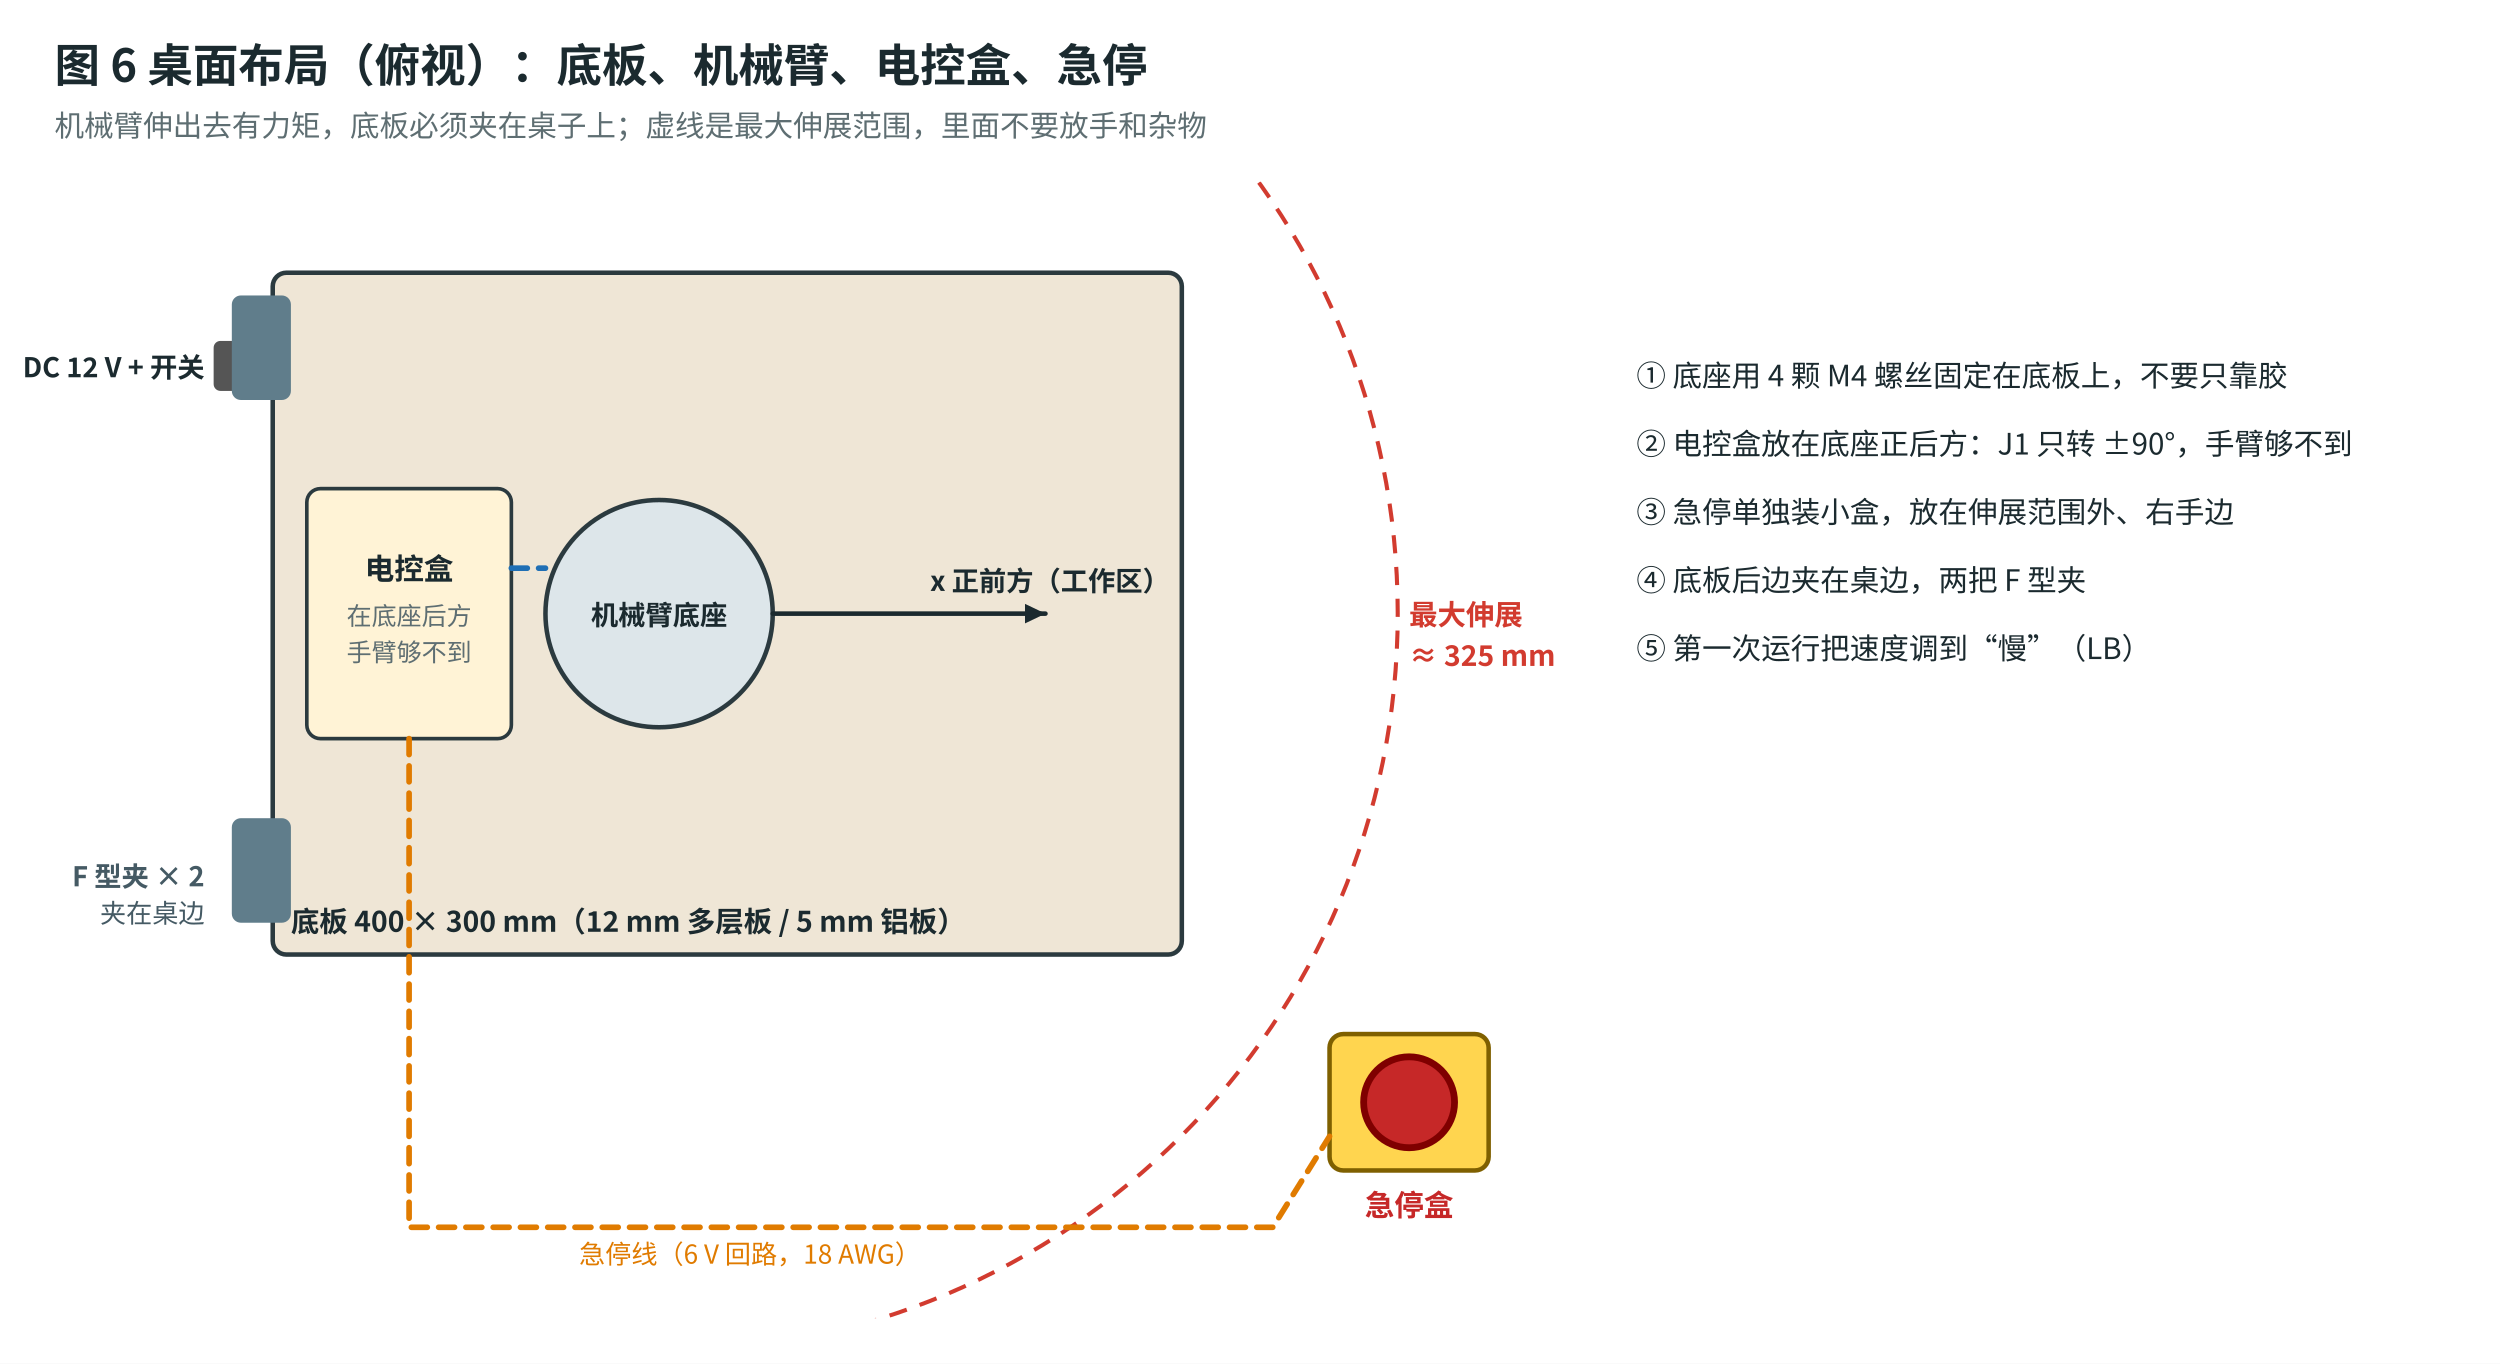
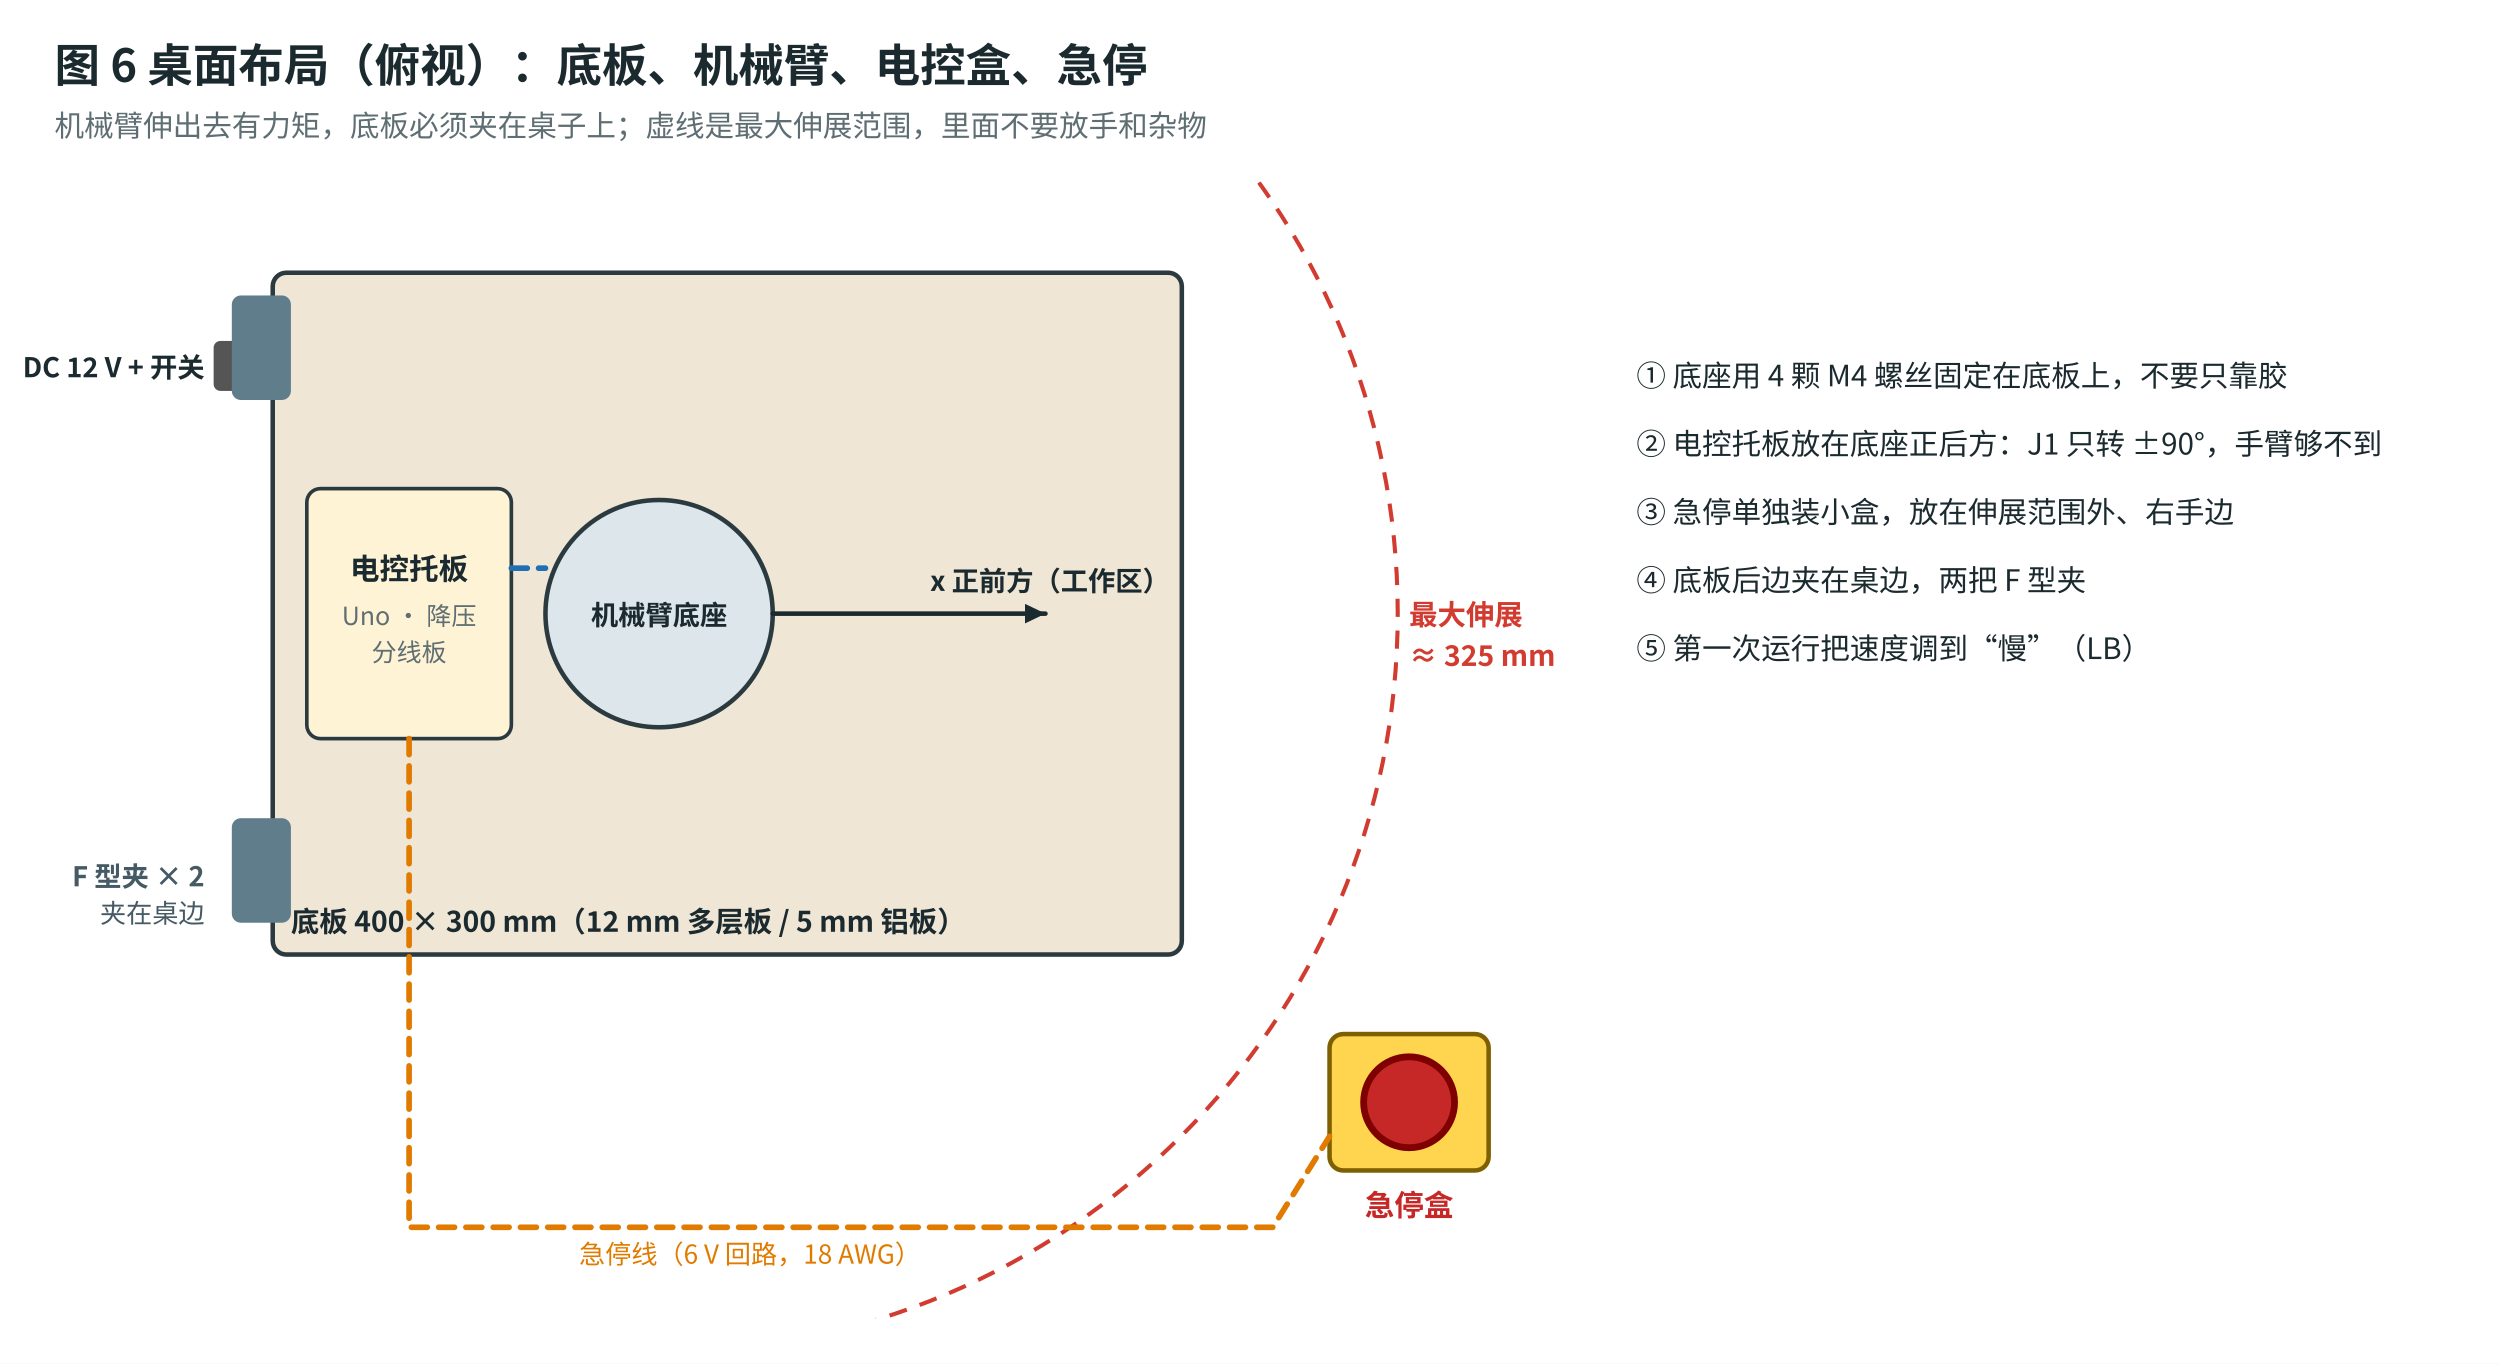
<svg xmlns="http://www.w3.org/2000/svg" width="1100" height="600" viewBox="0 0 1100 600" font-family="'PingFang SC','Microsoft YaHei','Noto Sans CJK SC','WenQuanYi Zen Hei',sans-serif">
  <rect width="1100" height="600" fill="#FFFFFF" />
  <defs>
    <clipPath id="clip">
      <rect x="0" y="80" width="690" height="500" />
    </clipPath>
  </defs>
  <text x="24" y="36" font-size="20" text-anchor="start" font-weight="700" fill="#1B2A2F">图 6  桌面布局（俯视）：底板、机械臂、电控盒、急停</text>
  <text x="24" y="60" font-size="13" text-anchor="start" font-weight="400" fill="#5E6E72">机械臂伸出去有力矩，底板必须夹在桌子上；虚线是最大伸展范围，里面不要放手和杂物</text>
  <rect x="120" y="120" width="400" height="300" rx="6" fill="#EFE6D6" stroke="#2B3A3F" stroke-width="2" />
  <text x="128" y="410" font-size="12.5" text-anchor="start" font-weight="700" fill="#1B2A2F">底板 400 × 300 mm（12 mm 多层板 / 5 mm 铝板）</text>
  <path d="M290,-55 A325,325 0 0 1 290,595" fill="none" stroke="#D23B2F" stroke-width="1.8" stroke-dasharray="8 6" clip-path="url(#clip)" />
  <text x="620" y="275" font-size="12.5" text-anchor="start" font-weight="700" fill="#D23B2F">最大伸展</text>
  <text x="620" y="293" font-size="12.5" text-anchor="start" font-weight="700" fill="#D23B2F">≈ 325 mm</text>
  <circle cx="290" cy="270" r="50" fill="#DDE6EA" stroke="#2B3A3F" stroke-width="2" />
  <text x="290" y="275" font-size="12" text-anchor="middle" font-weight="700" fill="#1B2A2F">机械臂底座</text>
  <path d="M340,270 L460,270" fill="none" stroke="#1B2A2F" stroke-width="2" stroke-linejoin="round" stroke-linecap="round" />
  <path d="M460,270 L451.0,274.3 L451.0,265.7 Z" fill="#1B2A2F" />
  <text x="462" y="260" font-size="12" text-anchor="middle" font-weight="700" fill="#1B2A2F">x 正前方（工作区）</text>
  <rect x="135" y="215" width="90" height="110" rx="6" fill="#FFF3D6" stroke="#2B3A3F" stroke-width="1.6" />
-   <text x="180" y="255" font-size="13" text-anchor="middle" font-weight="700" fill="#1B2A2F">电控盒</text>
-   <text x="180" y="275" font-size="11" text-anchor="middle" font-weight="400" fill="#5E6E72">在底座后方</text>
-   <text x="180" y="291" font-size="11" text-anchor="middle" font-weight="400" fill="#5E6E72">手臂够不到</text>
+   <text x="180" y="255" font-size="13" text-anchor="middle" font-weight="700" fill="#1B2A2F">电控托板</text>
+   <text x="180" y="275" font-size="11" text-anchor="middle" font-weight="400" fill="#5E6E72">Uno · 降压</text>
+   <text x="180" y="291" font-size="11" text-anchor="middle" font-weight="400" fill="#5E6E72">分线板</text>
  <path d="M225,250 L240,250" fill="none" stroke="#1F6FB5" stroke-width="2.5" stroke-linejoin="round" stroke-linecap="round" stroke-dasharray="7 5" />
  <rect x="94" y="150" width="26" height="22" rx="3" fill="#555" />
  <text x="90" y="166" font-size="12" text-anchor="end" font-weight="700" fill="#1B2A2F">DC 12 V + 开关</text>
  <rect x="102" y="130" width="26" height="46" rx="4" fill="#607D8B" />
  <rect x="102" y="360" width="26" height="46" rx="4" fill="#607D8B" />
  <text x="90" y="390" font-size="12" text-anchor="end" font-weight="700" fill="#455A64">F 型夹 × 2</text>
  <text x="90" y="406" font-size="11.5" text-anchor="end" font-weight="400" fill="#455A64">夹在桌边</text>
  <rect x="585" y="455" width="70" height="60" rx="6" fill="#FFD54F" stroke="#7F6000" stroke-width="2" />
  <circle cx="620" cy="485" r="20" fill="#C62828" stroke="#7F0000" stroke-width="3" />
  <text x="620" y="535" font-size="13" text-anchor="middle" font-weight="700" fill="#C62828">急停盒</text>
  <path d="M180,325 L180,540 L560,540 L585,500" fill="none" stroke="#E07B00" stroke-width="2.5" stroke-linejoin="round" stroke-linecap="round" stroke-dasharray="7 5" />
  <text x="330" y="556" font-size="11.5" text-anchor="middle" font-weight="400" fill="#E07B00">急停线（6 V 回路，18 AWG）</text>
  <text x="720" y="170" font-size="13" text-anchor="start" font-weight="400" fill="#1B2A2F">① 底座用 4 颗 M4 螺丝固定在底板上，不要只靠胶</text>
-   <text x="720" y="200" font-size="13" text-anchor="start" font-weight="400" fill="#1B2A2F">② 电控盒放在底座正后方：J1 只转 ±90°，手臂够不到</text>
+   <text x="720" y="200" font-size="13" text-anchor="start" font-weight="400" fill="#1B2A2F">② 电控托板放在底座正后方：J1 只转 ±90°，手臂够不到</text>
  <text x="720" y="230" font-size="13" text-anchor="start" font-weight="400" fill="#1B2A2F">③ 急停单独装小盒，放在伸展范围外、右手边</text>
  <text x="720" y="260" font-size="13" text-anchor="start" font-weight="400" fill="#1B2A2F">④ 底板后边夹在桌边，两把 F 型夹</text>
  <text x="720" y="290" font-size="13" text-anchor="start" font-weight="400" fill="#1B2A2F">⑤ 第一次运行把速度调到“慢”（LB）</text>
</svg>
